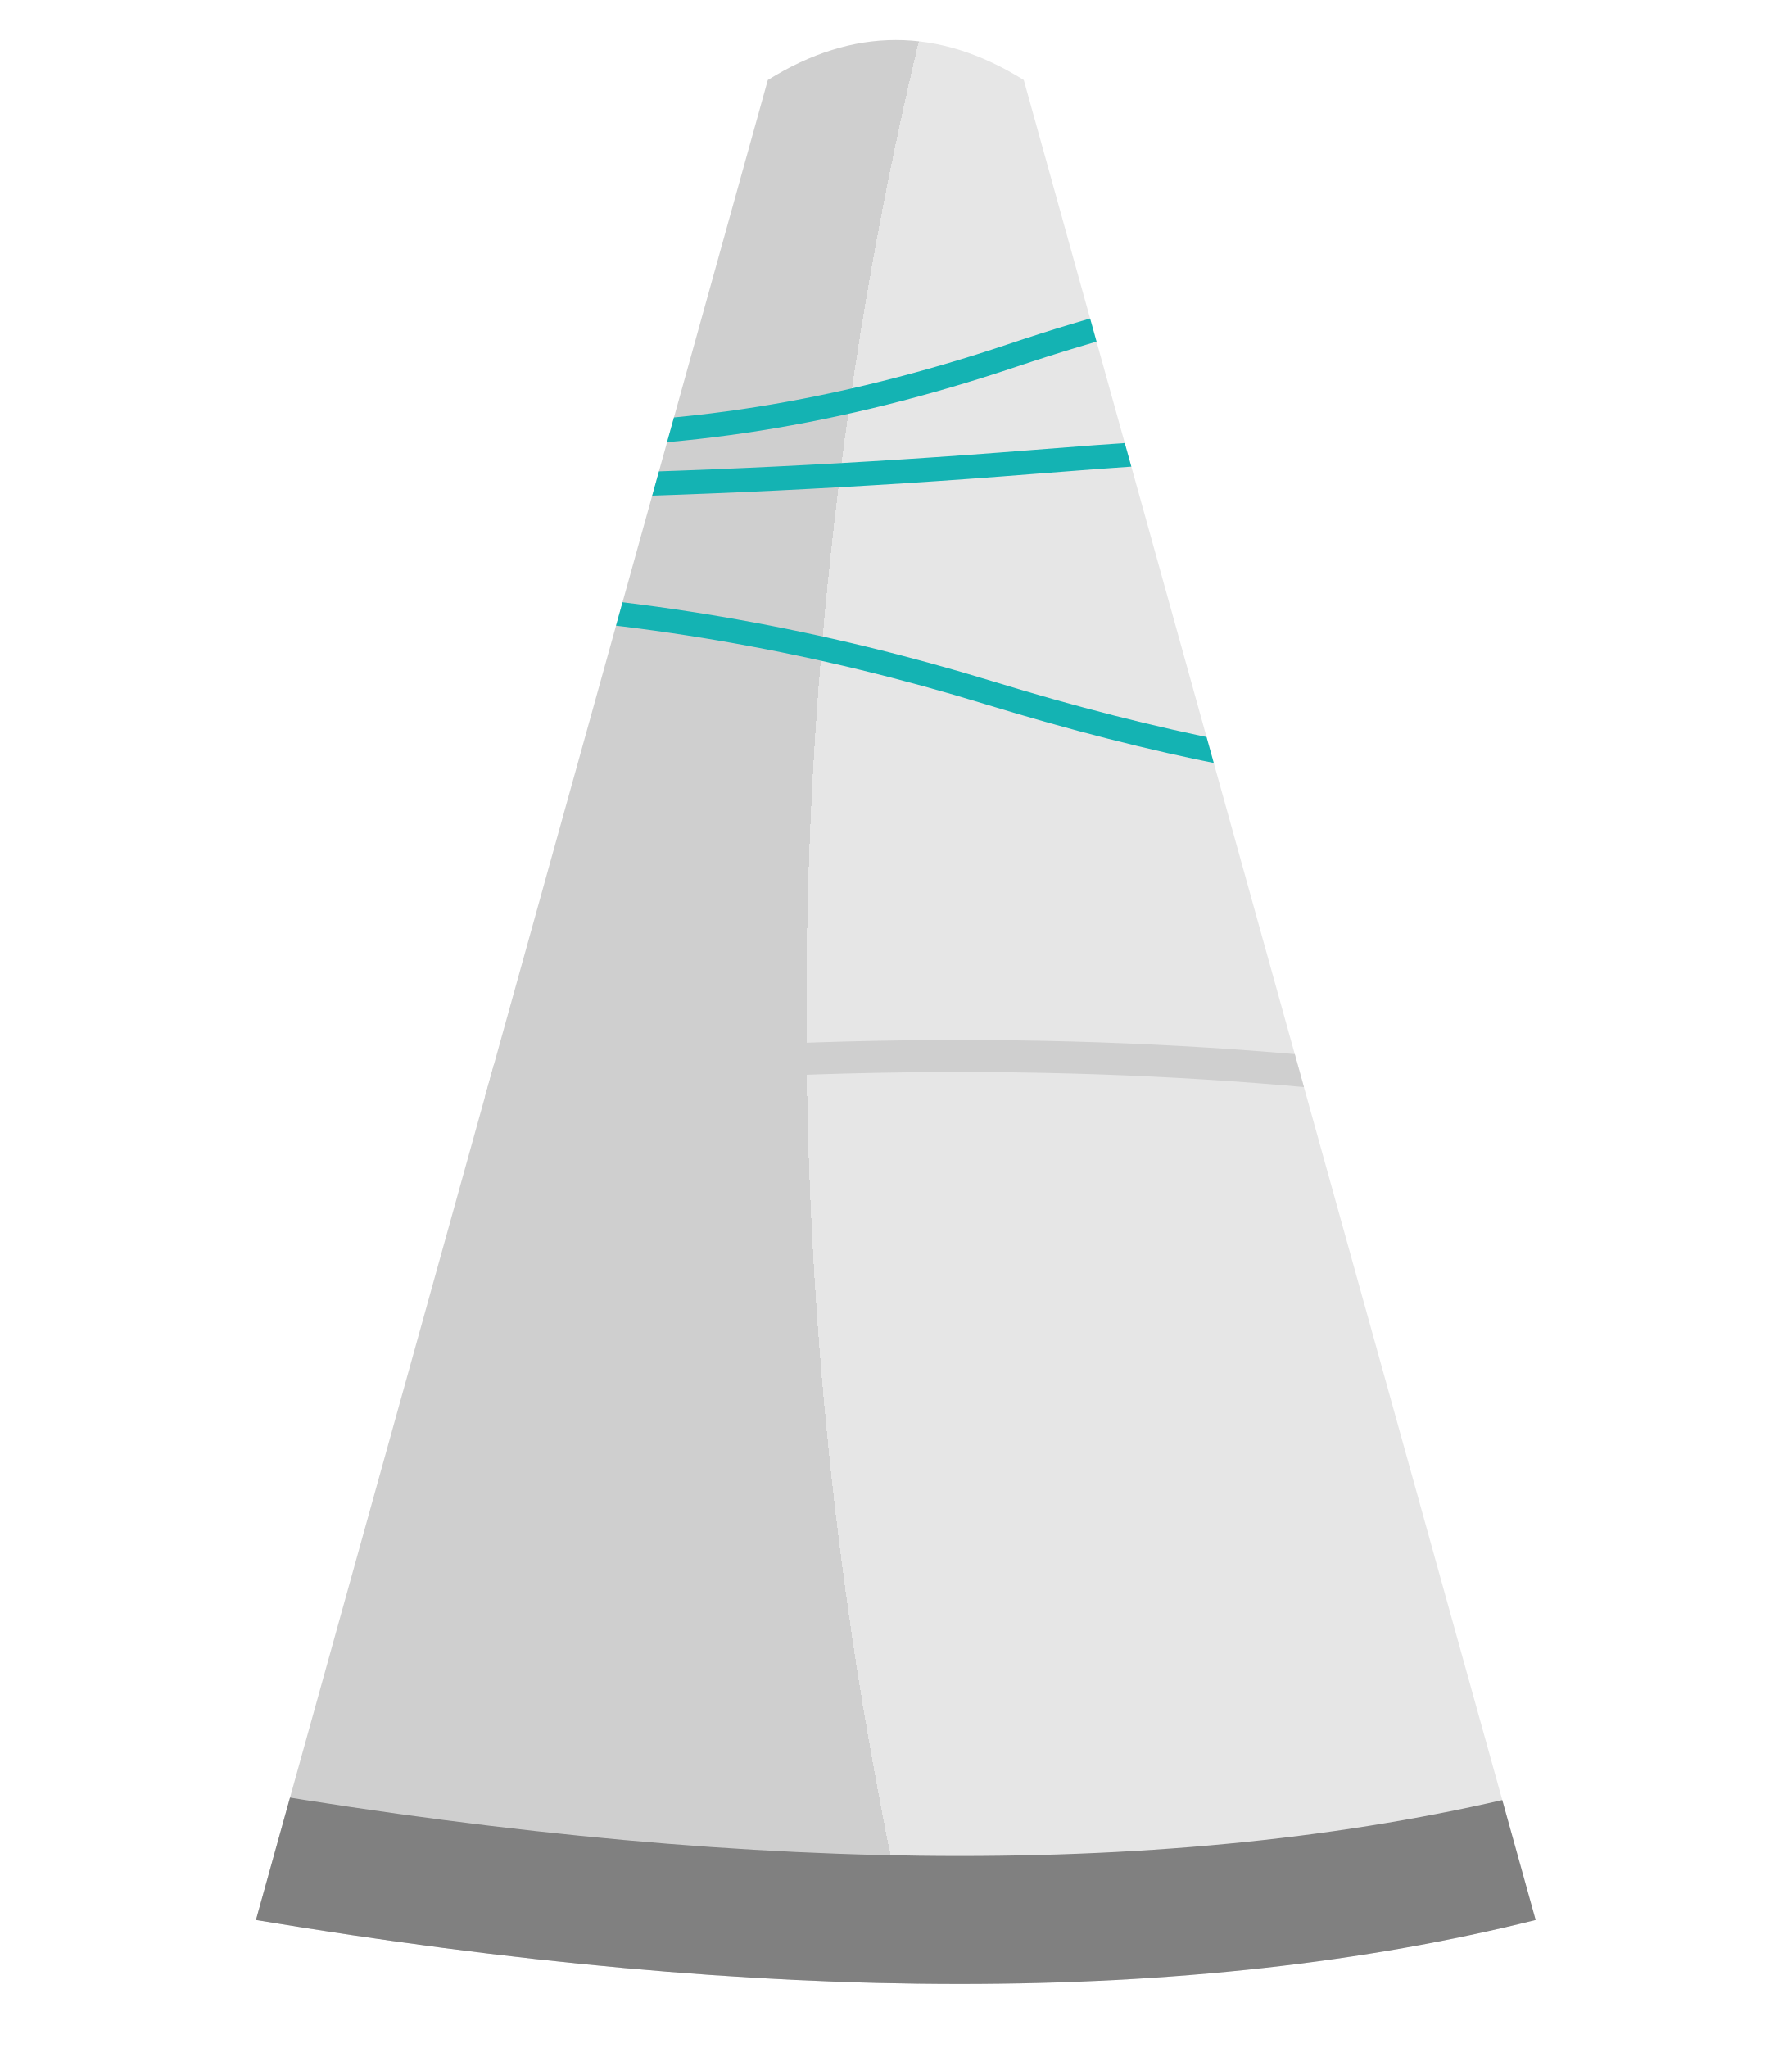
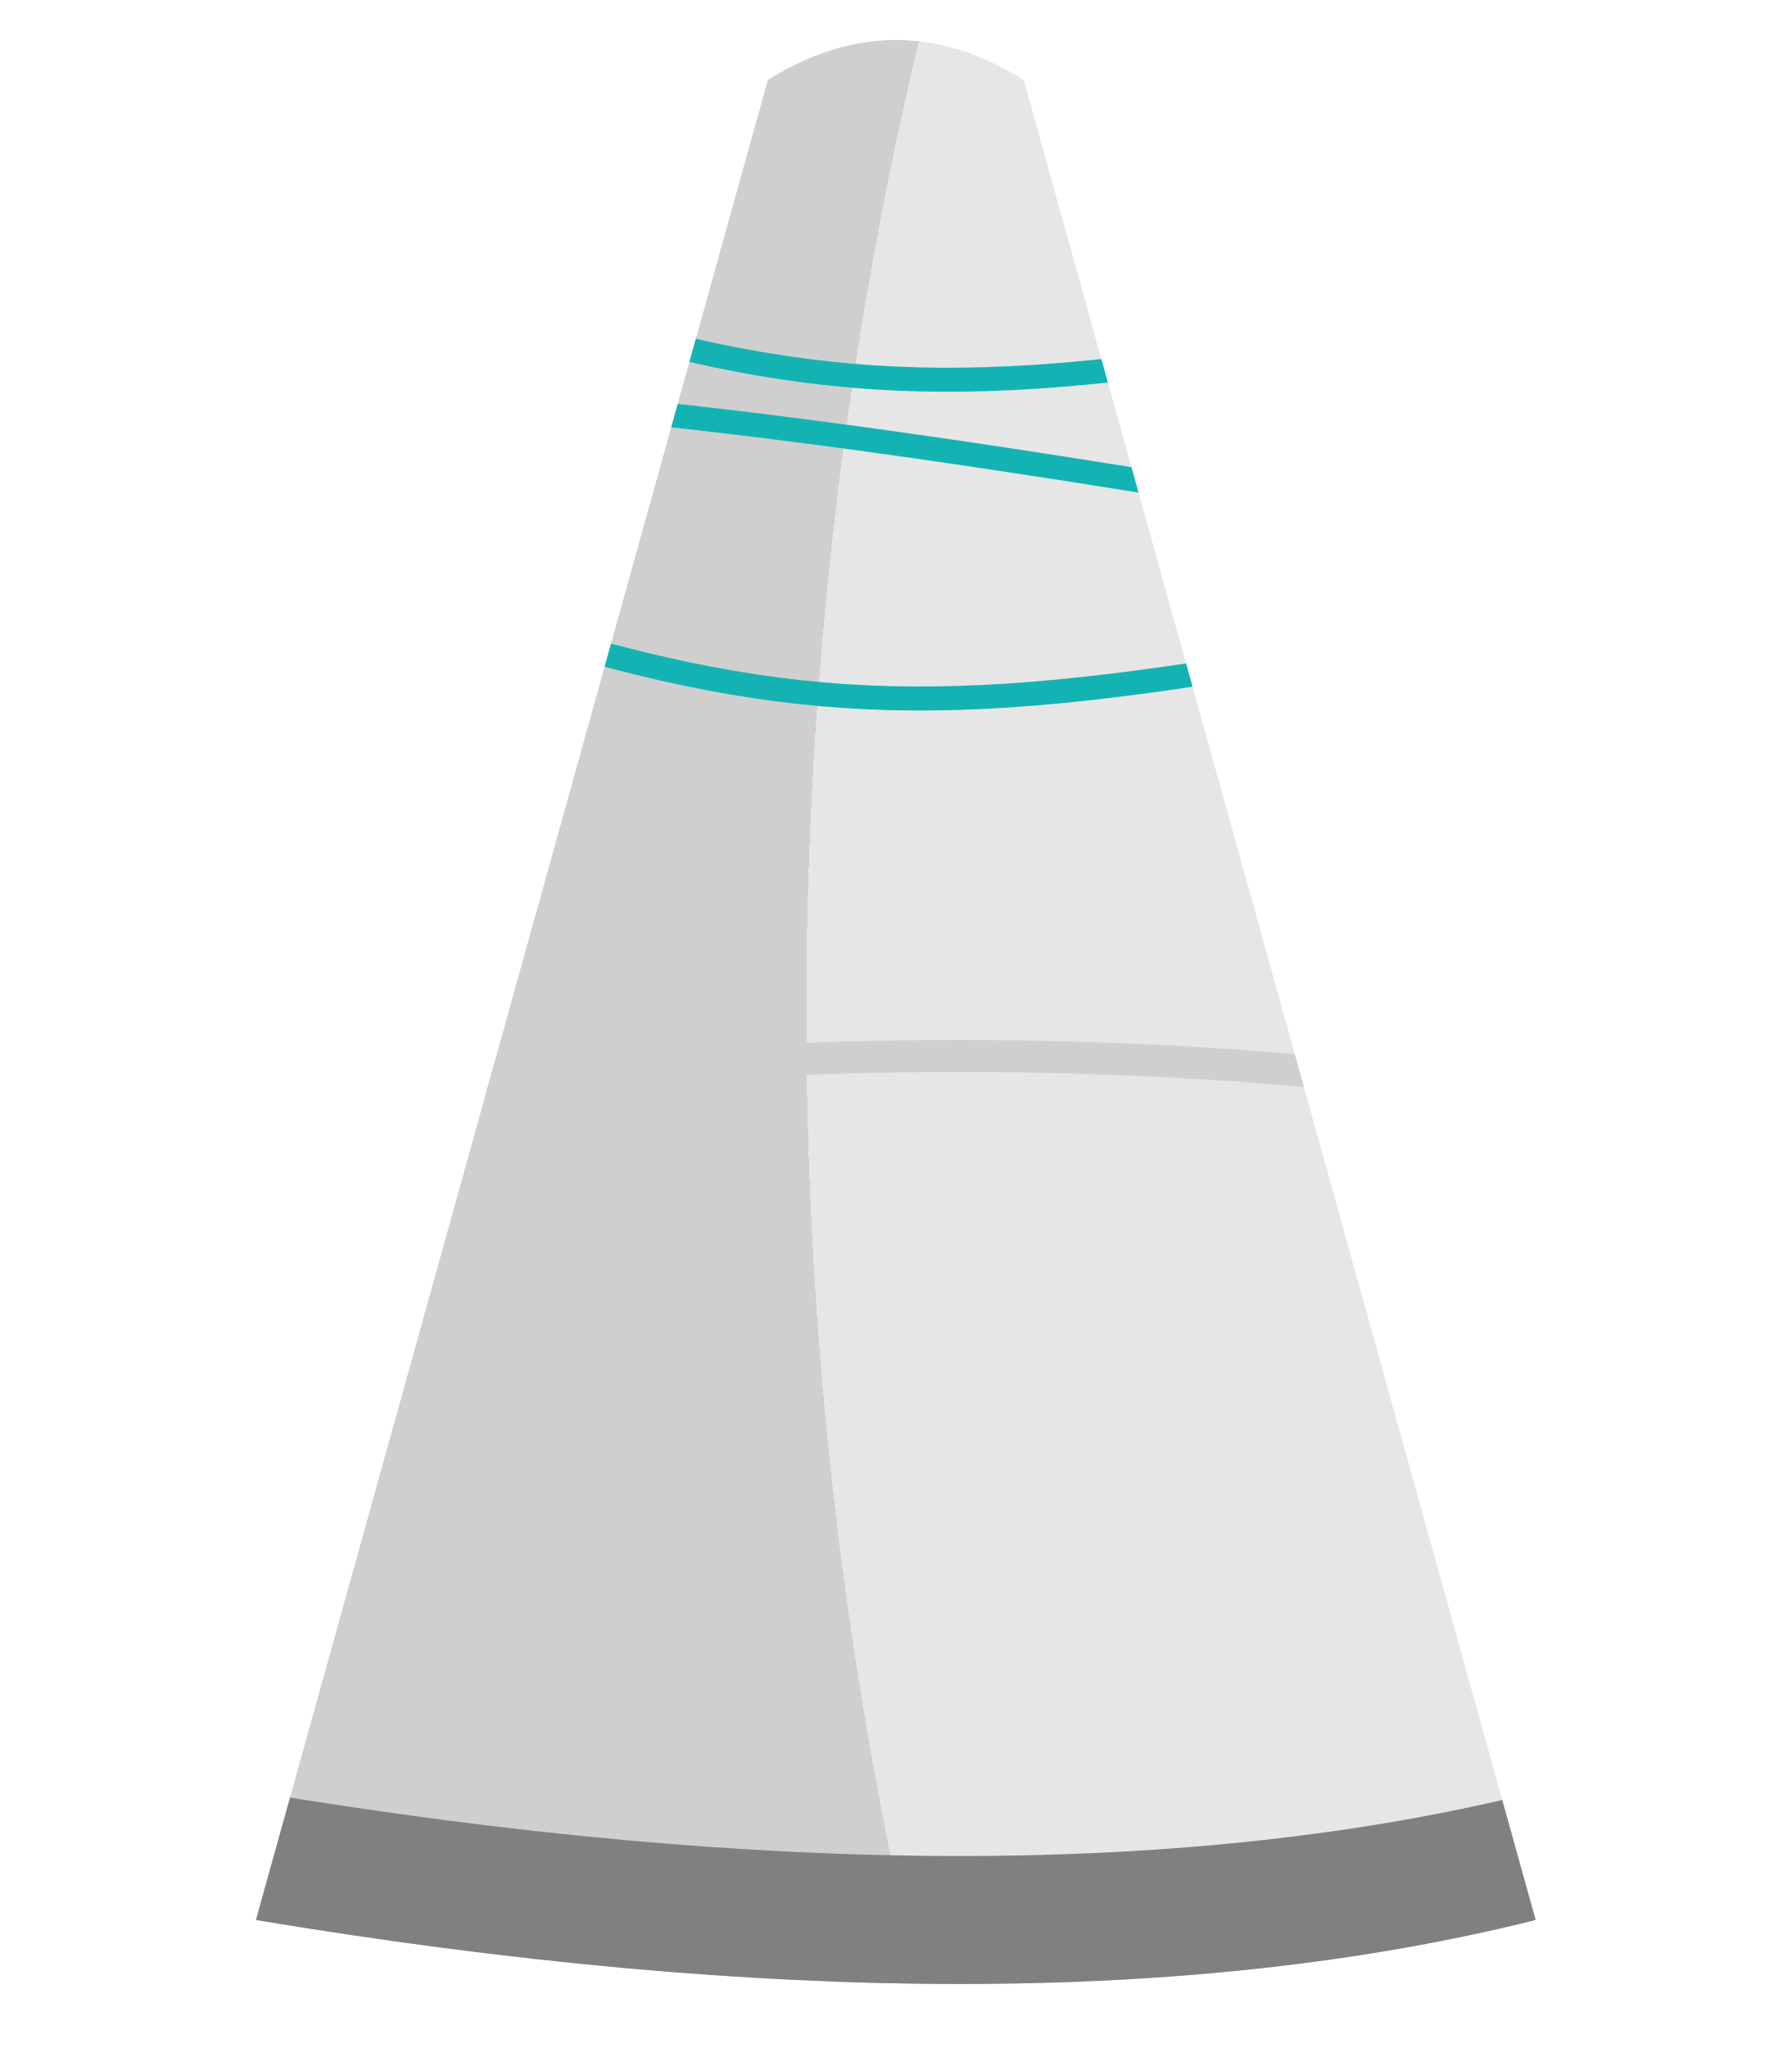
<svg xmlns="http://www.w3.org/2000/svg" xmlns:xlink="http://www.w3.org/1999/xlink" x="0" y="0" version="1.1" focusable="false" class="id7-koan-spinner" viewBox="0 0 112 128">
  <defs>
    <radialGradient id="koan-background-gradient" cx="1.93" cy="0.5" r="3">
      <stop offset="0%" stop-color="#e6e6e6" />
      <stop offset="50%" stop-color="#e6e6e6" />
      <stop offset="50%" stop-color="#cfcfcf" />
      <stop offset="100%" stop-color="#cfcfcf" />
    </radialGradient>
    <path id="body" d="M 48 5                  L 16 120                  Q 64 128, 96 120                  L 64 5                  Q 56 0, 48 5" stroke="none" />
    <clipPath id="koan-clip">
      <use xlink:href="#body" />
    </clipPath>
    <path id="bottom" d="M 16 112                  Q 64 120, 96 112                  L 96 120                  Q 64 128, 16 120                  L 16 112" />
-     <path id="neon-top" d="M 5 20 Q 32 32, 64 20 T 112 20 T 192 20 T 256 20" transform="rotate(2)" fill="none">
-       <animate attributeName="d" begin="0s" dur="3s" repeatCount="indefinite" values="M 0 20 Q 32 32, 64 20 T 112 20 T 192 20 T 256 20;                              M -32 20 Q 0 32, 32 20 T 96 20 T 160 20 T 224 20;                              M -64 20 Q -32 32, 0 20 T 64 20 T 112 20 T 192 20;                              M -96 20 Q -64 32, -32 20 T 32 20 T 96 20 T 160 20;                              M -128 20 Q -96 32, -64 20 T 0 20 T 64 20 T 112 20" />
-     </path>
-     <path id="neon-middle" d="M 0 30 Q 32 32, 64 30 T 112 30 T 192 30 T 256 30" transform="rotate(-1)" fill="none">
-       <animate attributeName="d" begin="0s" dur="3s" repeatCount="indefinite" values="M 0 30 Q 32 32, 64 30 T 112 30 T 192 30 T 256 30;                              M -32 30 Q 0 32, 32 30 T 96 30 T 160 30 T 224 30;                              M -64 30 Q -32 32, 0 30 T 64 30 T 112 30 T 192 30;                              M -96 30 Q -64 32, -32 30 T 32 30 T 96 30 T 160 30;                              M -128 30 Q -96 32, -64 30 T 0 30 T 64 30 T 112 30" />
-     </path>
-     <path id="neon-bottom" d="M 0 40 Q 32 32, 64 40 T 112 40 T 192 40 T 256 40" transform="rotate(3)" fill="none">
-       <animate attributeName="d" begin="0s" dur="3s" repeatCount="indefinite" values="M 0 40 Q 32 32, 64 40 T 112 40 T 192 40 T 256 40;                              M -32 40 Q 0 32, 32 40 T 96 40 T 160 40 T 224 40;                              M -64 40 Q -32 32, 0 40 T 64 40 T 112 40 T 192 40;                              M -96 40 Q -64 32, -32 40 T 32 40 T 96 40 T 160 40;                              M -128 40 Q -96 32, -64 40 T 0 40 T 64 40 T 112 40" />
-     </path>
    <path id="middle" d="M 0 72                  Q 64 60, 112 72" fill="none" />
  </defs>
  <use class="id7-koan-spinner__body" clip-path="url(#koan-clip)" xlink:href="#body" fill="url(#koan-background-gradient)" />
  <use class="id7-koan-spinner__bottom" clip-path="url(#koan-clip)" xlink:href="#bottom" fill="#808080" />
  <use class="id7-koan-spinner__middle" clip-path="url(#koan-clip)" xlink:href="#middle" stroke="#cfcfcf" stroke-width="2" />
-   <use class="id7-koan-spinner__neon id7-koan-spinner__neon--top" clip-path="url(#koan-clip)" xlink:href="#neon-top" stroke="#14b3b3" stroke-width="1.5" />
-   <use class="id7-koan-spinner__neon id7-koan-spinner__neon--middle" clip-path="url(#koan-clip)" xlink:href="#neon-middle" stroke="#14b3b3" stroke-width="1.5" />
-   <use class="id7-koan-spinner__neon id7-koan-spinner__neon--bottom" clip-path="url(#koan-clip)" xlink:href="#neon-bottom" stroke="#14b3b3" stroke-width="1.5" />
+   <g clip-path="url(#koan-clip)">
+     <g transform="rotate(5)">
+       <path class="id7-koan-spinner__neon id7-koan-spinner__neon--top" d="M -20 27.5                      C 0 10, 10 10, 30 15                      C 50 20, 60 20, 80 15                      C 100 10, 110 10, 130 15                      C 150 20, 160 20, 180 15" fill="none" stroke="#14b3b3" stroke-width="1.5" />
+       <path class="id7-koan-spinner__neon id7-koan-spinner__neon--middle" d="M -20 37.5                      C 0 20, 30 20, 90 25                      C 150 30, 180 30, 240 25                      C 300 20, 330 20, 390 25                      C 450 30, 480 30, 540 25" fill="none" stroke="#14b3b3" stroke-width="1.5" />
+       <path class="id7-koan-spinner__neon id7-koan-spinner__neon--bottom" d="M -20 47.5                      C 0 30, 10 30, 30 35                      C 50 40, 60 40, 80 35                      C 100 30, 110 30, 130 35                      C 150 40, 160 40, 180 35" fill="none" stroke="#14b3b3" stroke-width="1.5" />
+     </g>
+   </g>
</svg>
